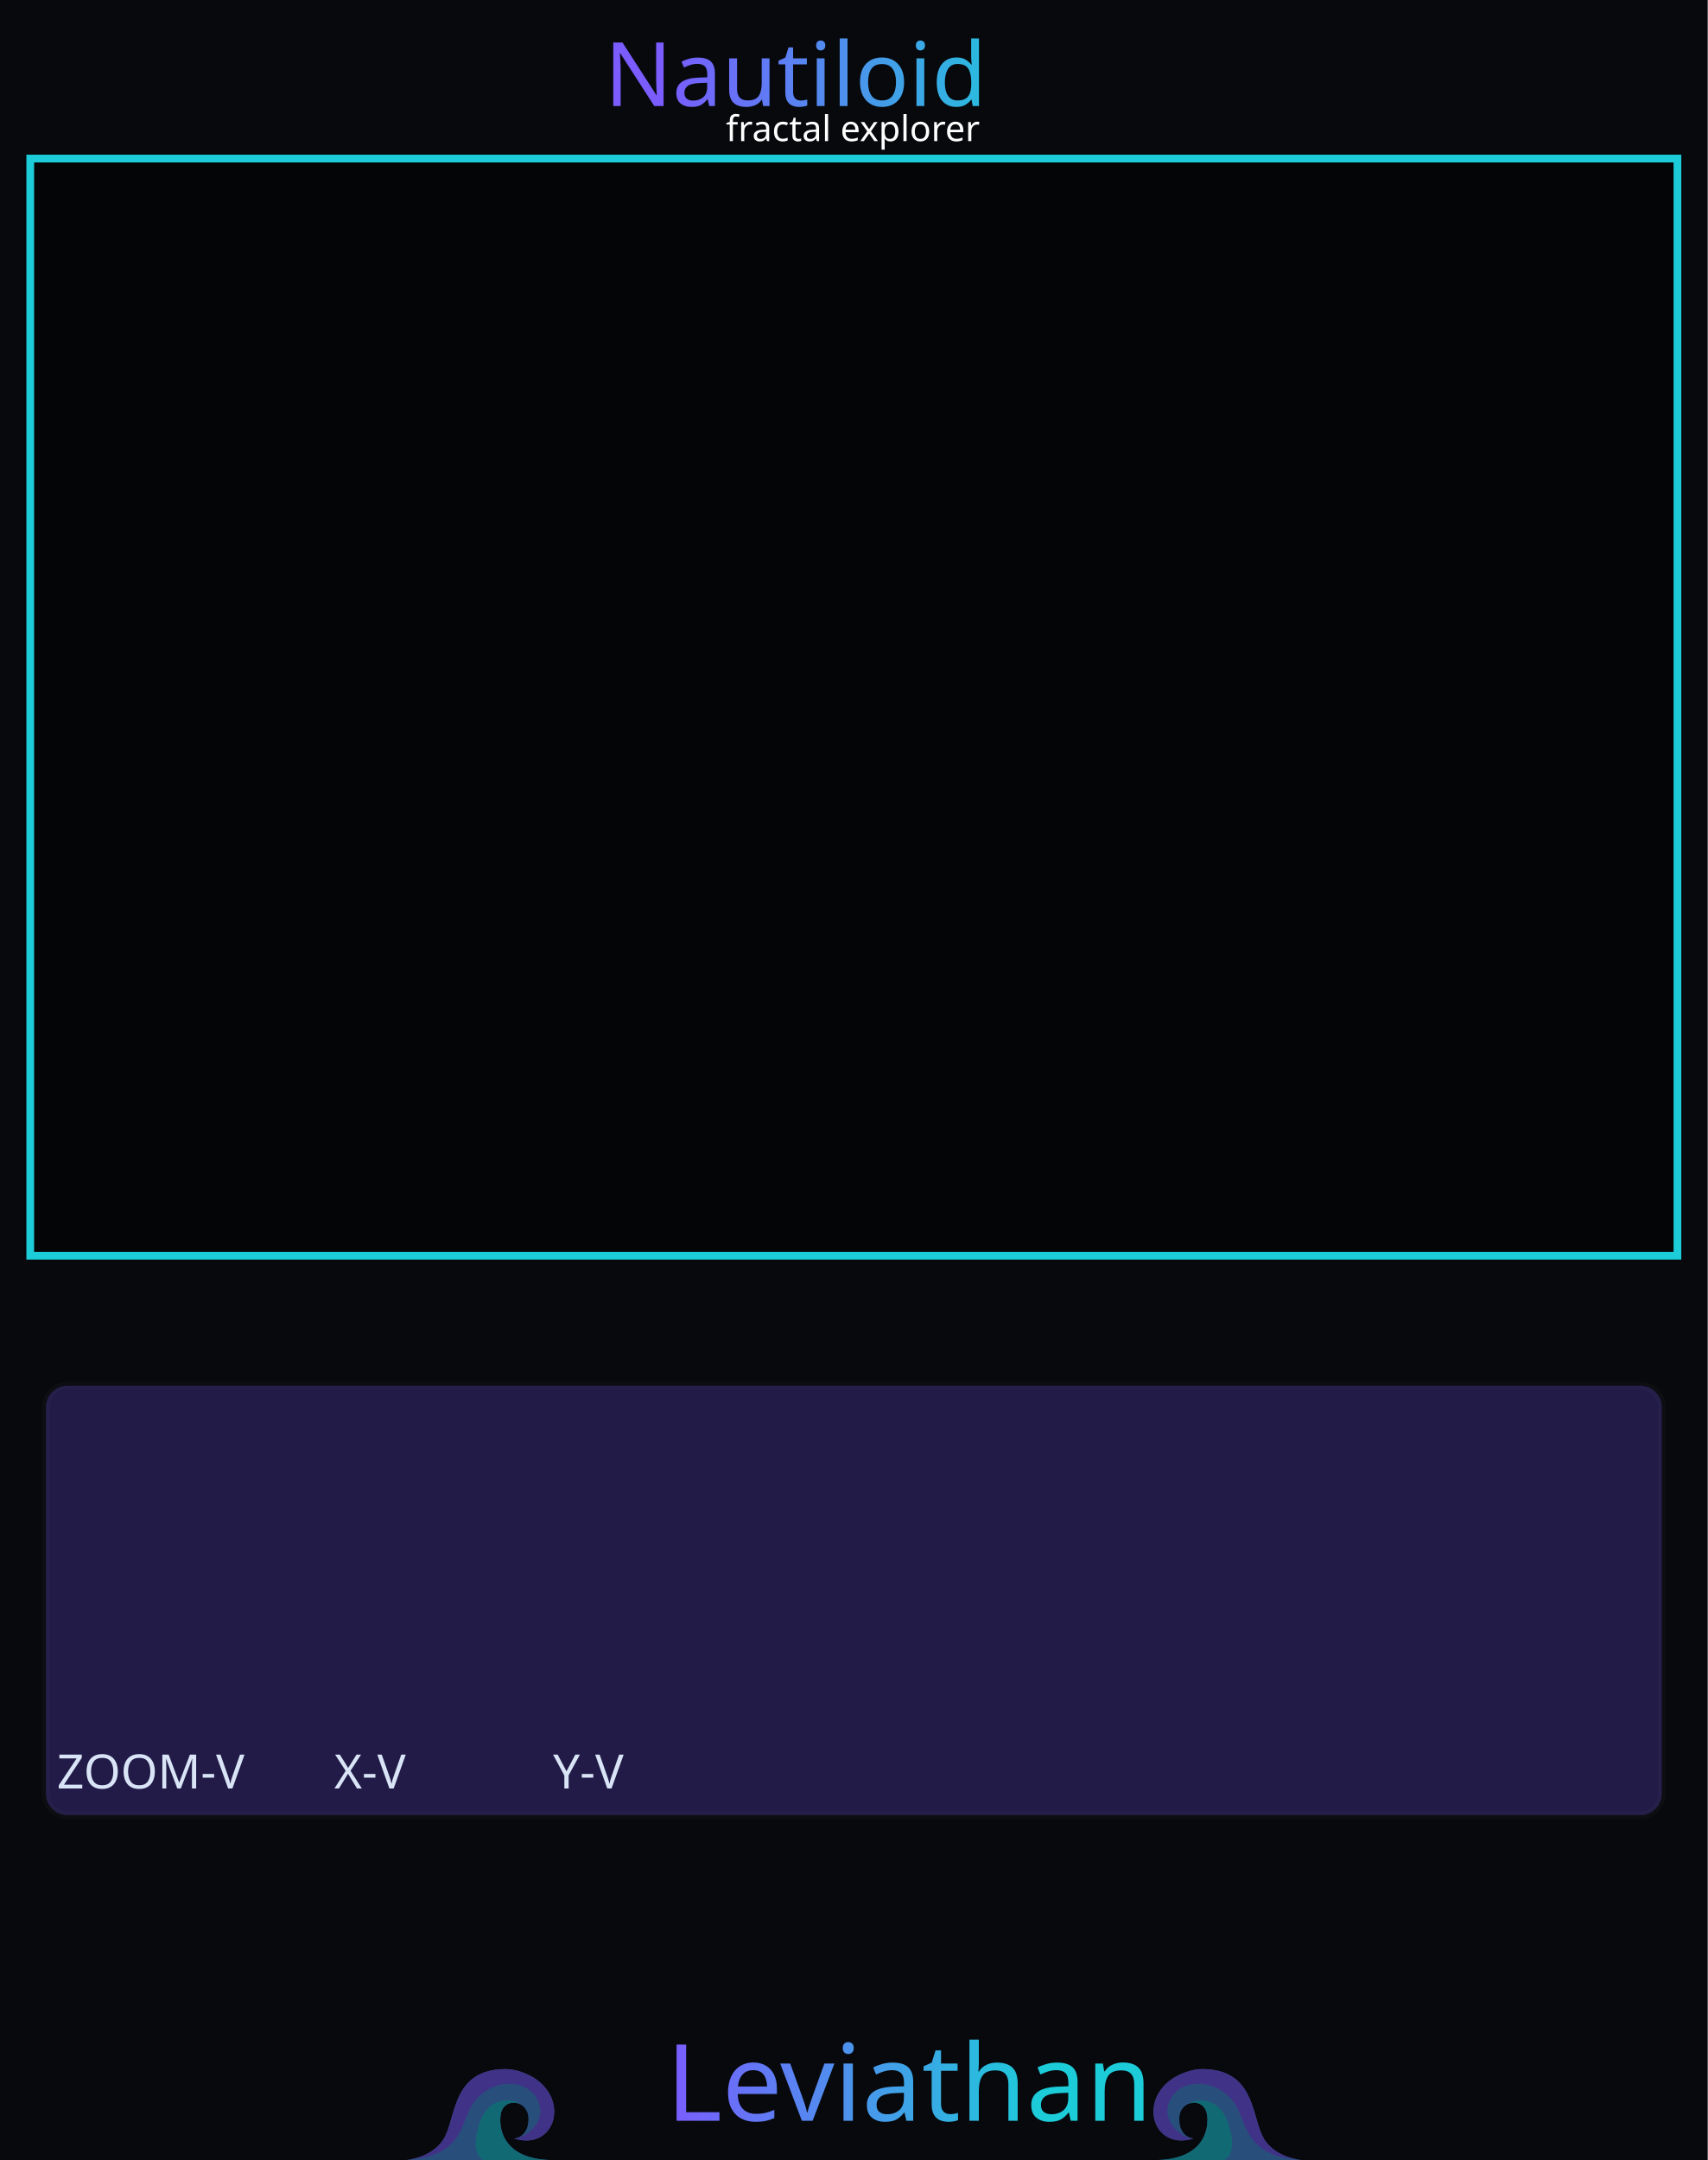
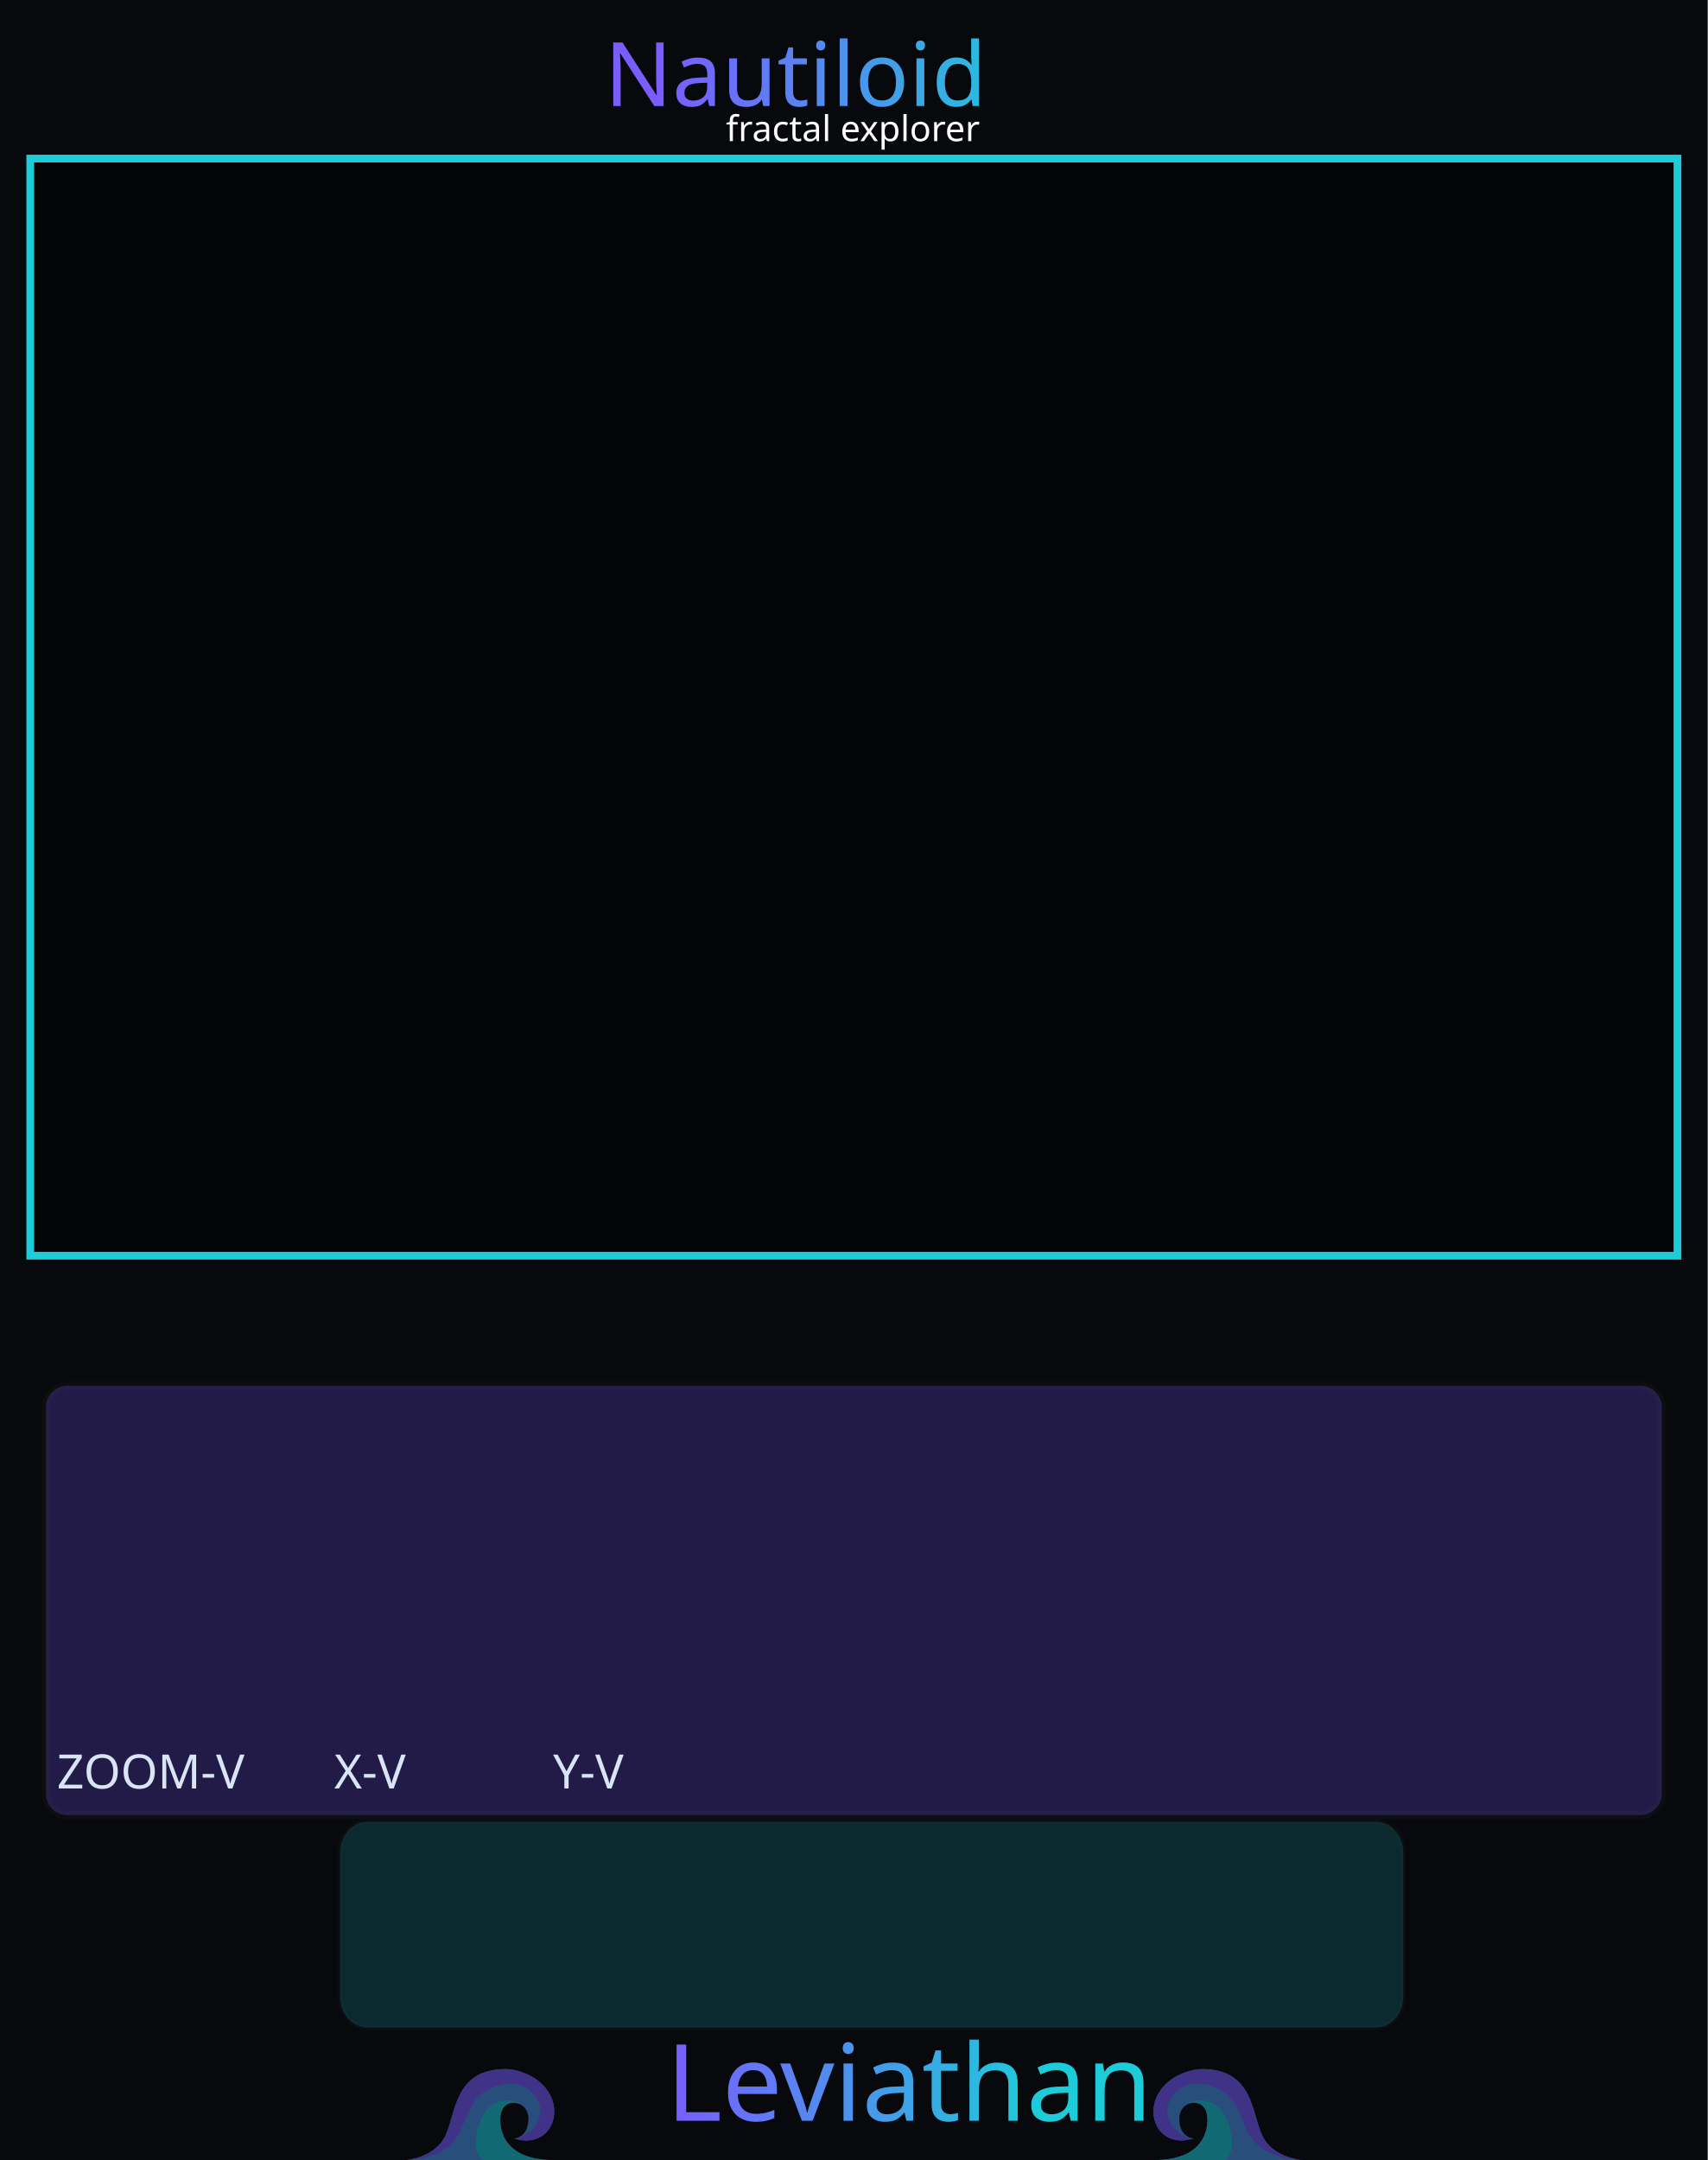
<svg xmlns="http://www.w3.org/2000/svg" xmlns:xlink="http://www.w3.org/1999/xlink" width="101.6mm" height="128.5mm" viewBox="0 0 10160 12850" version="1.1" id="svg8">
  <defs id="defs8">
    <linearGradient xlink:href="#linearGradient22" id="linearGradient500" gradientUnits="userSpaceOnUse" x1="4981.349" y1="1475.177" x2="7254.189" y2="1486.757" gradientTransform="matrix(0.9969081,0,0,0.9969081,-1018.878,-888.3072)" />
    <linearGradient id="linearGradient22">
      <stop style="stop-color:#7a5cff;stop-opacity:1;" offset="0" id="stop22" />
      <stop style="stop-color:#1cccd9;stop-opacity:1;" offset="1" id="stop23" />
    </linearGradient>
    <linearGradient xlink:href="#linearGradient22" id="linearGradient74" gradientUnits="userSpaceOnUse" gradientTransform="matrix(100,0,0,100,-162.335,-50.76274)" x1="41.355" y1="125.289" x2="63.491" y2="125.289" />
  </defs>
  <rect width="10160" height="12850" fill="#07090d" id="panel_black" />
  <g id="glass">
    <rect x="272.957" y="8243.493" width="9614.086" height="2555.083" rx="128.875" ry="128.188" fill="#000000" opacity="0.1" stroke="#ffffff" stroke-opacity="0.06" stroke-width="47.514" id="inputs" style="display:inline;opacity:0.33;fill:#5740bf;fill-opacity:1" />
+     <rect x="2024.279" y="10837.734" width="6324.157" height="1224.475" rx="162.281" ry="182.124" fill="#000000" opacity="0.1" stroke="#ffffff" stroke-opacity="0.06" stroke-width="27.959" id="outputs" style="display:inline;opacity:0.33;fill:#1cccd9;fill-opacity:0.5" />
  </g>
  <g id="waves_layer" style="display:inline;opacity:0.5" transform="translate(0.00337775,142.4619)">
    <g id="branding_wave_left" transform="matrix(1.72,0,0,1.72,2416.919,11996.75)" style="display:inline">
      <path style="fill:#4995ec" d="m 0,413.249 c 0,0 99.571,-7.286 135.999,-84.999 36.428,-77.713 30.357,-229.499 207.642,-229.499 38.871,0 81.438,18.386 104.731,34.602 116.875,81.362 61.625,248.326 -75.589,205.523 0,0 49.786,-2.125 49.786,-67.697 0,-65.572 -82.091,-75.285 -94.714,-20.643 -8.992,38.927 -3.643,156.643 167.571,162.713" id="path149" />
      <path style="fill:#7a5cff" d="m 372.784,338.875 c 42.5,0 125.678,-65.875 75.213,-144.378 C 412.71,139.6 316.321,128.5 247.714,197.107 179.179,265.642 219.7,398.411 0.644,413.201 9.193,412.412 101.283,402.321 136,328.25 172.429,250.536 166.357,98.751 343.642,98.751 c 38.869,0 81.43,18.384 104.731,34.607 116.874,81.357 61.625,248.321 -75.589,205.517 z" id="path151" />
      <path style="fill:#1cccd9" d="M 495.426,413.249 H 268.433 C 242.935,402.664 232.851,365.455 246.5,310.035 c 15.166,-61.576 44.686,-94.762 88.642,-101.999 26.411,-4.347 46.895,4.299 59.973,12.945 -25.087,-13.418 -59.464,-4.238 -67.259,29.556 -8.998,38.929 -3.644,156.641 167.57,162.712 z" id="path155" />
    </g>
    <g id="branding_wave_right" transform="matrix(-1.72,0,0,1.72,7743.074,11996.75)" style="display:inline">
      <path style="fill:#4995ec" d="m 0,413.249 c 0,0 99.571,-7.286 135.999,-84.999 36.428,-77.713 30.357,-229.499 207.642,-229.499 38.871,0 81.438,18.386 104.731,34.602 116.875,81.362 61.625,248.326 -75.589,205.523 0,0 49.786,-2.125 49.786,-67.697 0,-65.572 -82.091,-75.285 -94.714,-20.643 -8.992,38.927 -3.643,156.643 167.571,162.713" id="path158" />
      <path style="fill:#7a5cff" d="m 372.784,338.875 c 42.5,0 125.678,-65.875 75.213,-144.378 C 412.71,139.6 316.321,128.5 247.714,197.107 179.179,265.642 219.7,398.411 0.644,413.201 9.193,412.412 101.283,402.321 136,328.25 172.429,250.536 166.357,98.751 343.642,98.751 c 38.869,0 81.43,18.384 104.731,34.607 116.874,81.357 61.625,248.321 -75.589,205.517 z" id="path160" />
      <path style="fill:#1cccd9" d="M 495.426,413.249 H 268.433 C 242.935,402.664 232.851,365.455 246.5,310.035 c 15.166,-61.576 44.686,-94.762 88.642,-101.999 26.411,-4.347 46.895,4.299 59.973,12.945 -25.087,-13.418 -59.464,-4.238 -67.259,29.556 -8.998,38.929 -3.644,156.641 167.57,162.712 z" id="path164" />
    </g>
  </g>
  <rect x="180" y="943.3" width="9800" height="6527" rx="0" fill="#030507" stroke="#5841bf" stroke-width="46" id="fractal_display" style="stroke:#1cccd9;stroke-opacity:1" />
  <rect x="501.864" y="8371.864" width="9156.272" height="862.272" rx="79.967" fill="#111827" stroke="#1cccd9" stroke-width="37.728" opacity="0.72" id="rect4" style="display:none;fill:none;stroke:#5841bf;stroke-opacity:1" />
  <g id="components" style="display:none;opacity:0.5">
    <rect id="DISPLAY" x="180" y="943.3" width="9800" height="6527" fill="#ff0000" />
    <rect id="ZOOM_READOUT" x="2080" y="7570" width="6000" height="520" fill="#ff0000" />
    <rect id="ZOOM_BAR" x="500" y="8370" width="9160" height="900" fill="#ff0000" />
    <circle id="SOURCE_MENU_PARAM" cx="440" cy="7890" fill="#ff0000" r="160" />
    <circle id="RESET_VIEW_PARAM" cx="9720" cy="7890" fill="#ff0000" r="160" />
    <ellipse id="ZOOM_RATE_INPUT" cx="898" cy="9836" rx="398" ry="405" fill="#00ff00" />
    <ellipse id="X_VELOCITY_INPUT" cx="2200" cy="9836" rx="398" ry="405" fill="#00ff00" />
    <ellipse id="Y_VELOCITY_INPUT" cx="3500" cy="9836" rx="398" ry="405" fill="#00ff00" />
-     <rect id="LOCATION_CODE_FIELD" x="2165" y="10900" width="3600" height="700" fill="#ff0000" />
-     <circle id="LOCATION_CODE_VALID_LIGHT" cx="6295" cy="11250" fill="#00ff00" r="160" />
-     <circle id="COPY_LOCATION_BUTTON" cx="7025" cy="11250" fill="#ff0000" r="200" />
-     <circle id="PASTE_LOCATION_BUTTON" cx="7795" cy="11250" fill="#ff0000" r="200" />
+     <rect id="LOCATION_CODE_FIELD" x="2165" y="11099.972" width="3600" height="700" fill="#ff0000" />
+     <circle id="LOCATION_CODE_VALID_LIGHT" cx="6295" cy="11449.972" fill="#00ff00" r="160" />
+     <circle id="COPY_LOCATION_BUTTON" cx="7025" cy="11449.972" fill="#ff0000" r="200" />
+     <circle id="PASTE_LOCATION_BUTTON" cx="7795" cy="11449.972" fill="#ff0000" r="200" />
    <circle id="IRIS_EXPANDER_LIGHT" cx="9840" cy="580" fill="#ff0000" r="180" />
    <rect id="TILE_CACHE" x="200" y="10200" width="4200" height="2590" fill="#ff0000" style="display:none" />
    <rect id="IRIS_PREVIEW" x="4740" y="10200" width="5236" height="2590" fill="#ff0000" style="display:none" />
    <rect id="DEBUG_COUNTERS" x="4800" y="9380" width="5050" height="1080" fill="#ff0000" style="display:none" />
  </g>
  <g id="labels">
    <text x="896.871" y="10639.935" text-anchor="middle" font-family="DejaVu Sans, Arial, sans-serif" font-size="260" fill="#d9e5f7" id="zoom_lbl" style="font-style:normal;font-variant:normal;font-weight:normal;font-stretch:normal;font-size:282.222px;font-family:Rubik;-inkscape-font-specification:'Rubik, @wght=400';font-variant-ligatures:normal;font-variant-caps:normal;font-variant-numeric:normal;font-variant-east-asian:normal;text-anchor:middle;fill:#d9e5f7;font-variation-settings:'wght' 400">
      <tspan id="tspan6">ZOOM-V</tspan>
    </text>
    <text x="2201.27" y="10639.935" text-anchor="middle" font-family="DejaVu Sans, Arial, sans-serif" font-size="260" fill="#d9e5f7" id="x_lbl" style="font-style:normal;font-variant:normal;font-weight:normal;font-stretch:normal;font-size:282.222px;font-family:Rubik;-inkscape-font-specification:'Rubik, @wght=400';font-variant-ligatures:normal;font-variant-caps:normal;font-variant-numeric:normal;font-variant-east-asian:normal;font-variation-settings:'wght' 400;text-anchor:middle;fill:#d9e5f7">
      <tspan id="tspan7" x="2201.27" y="10639.935">X-V</tspan>
    </text>
    <text x="3500.423" y="10639.935" text-anchor="middle" font-family="DejaVu Sans, Arial, sans-serif" font-size="260" fill="#d9e5f7" id="y_lbl" style="font-style:normal;font-variant:normal;font-weight:normal;font-stretch:normal;font-size:282.222px;font-family:Rubik;-inkscape-font-specification:'Rubik, @wght=400';font-variant-ligatures:normal;font-variant-caps:normal;font-variant-numeric:normal;font-variant-east-asian:normal;font-variation-settings:'wght' 400;text-anchor:middle;fill:#d9e5f7">
      <tspan id="tspan8" x="3500.423" y="10639.935">Y-V</tspan>
    </text>
    <text id="module_title" x="5077.354" y="447.238" style="font-style:normal;font-variant:normal;font-weight:normal;font-stretch:normal;font-size:529.167px;font-family:Rubik;-inkscape-font-specification:'Rubik, @wght=600';font-variant-ligatures:normal;font-variant-caps:normal;font-variant-numeric:normal;font-variant-east-asian:normal;font-variation-settings:'wght' 600;dominant-baseline:middle;text-anchor:middle;display:inline;opacity:1;fill:url(#linearGradient500);stroke-width:28.135" xml:space="preserve">
      <tspan id="tspan1" style="fill:url(#linearGradient500)" x="5077.354" y="447.238">Nautiloid</tspan>
    </text>
    <text x="5074.179" y="839.477" fill="#8e9ba6" font-family="sans-serif" font-size="170" text-anchor="middle" id="module_description" style="font-style:normal;font-variant:normal;font-weight:normal;font-stretch:normal;font-size:211.667px;font-family:Rubik;-inkscape-font-specification:'Rubik, @wght=400';font-variant-ligatures:normal;font-variant-caps:normal;font-variant-numeric:normal;font-variant-east-asian:normal;text-anchor:middle;display:inline;fill:#ffffff;fill-opacity:1;font-variation-settings:'wght' 400">
      <tspan id="tspan2">fractal explorer</tspan>
    </text>
    <text xml:space="preserve" style="font-style:normal;font-variant:normal;font-weight:normal;font-stretch:normal;font-size:635px;font-family:Ancient;-inkscape-font-specification:'Ancient, @wght=400';font-variant-ligatures:normal;font-variant-caps:normal;font-variant-numeric:normal;font-variant-east-asian:normal;font-variation-settings:'wght' 400;writing-mode:lr-tb;direction:ltr;display:inline;fill:url(#linearGradient74);fill-rule:evenodd;stroke:none;stroke-width:75;stroke-linecap:round;stroke-linejoin:round;stroke-dasharray:none;stroke-opacity:1" x="3963.672" y="12616.534" id="Leviathan_Branding">
      <tspan id="tspan72" style="font-style:normal;font-variant:normal;font-weight:normal;font-stretch:normal;font-size:635px;font-family:Ancient;-inkscape-font-specification:'Ancient, @wght=400';font-variant-ligatures:normal;font-variant-caps:normal;font-variant-numeric:normal;font-variant-east-asian:normal;font-variation-settings:'wght' 400;fill:url(#linearGradient74);stroke:none;stroke-width:75" x="3963.672" y="12616.534">Leviathan</tspan>
    </text>
  </g>
</svg>
